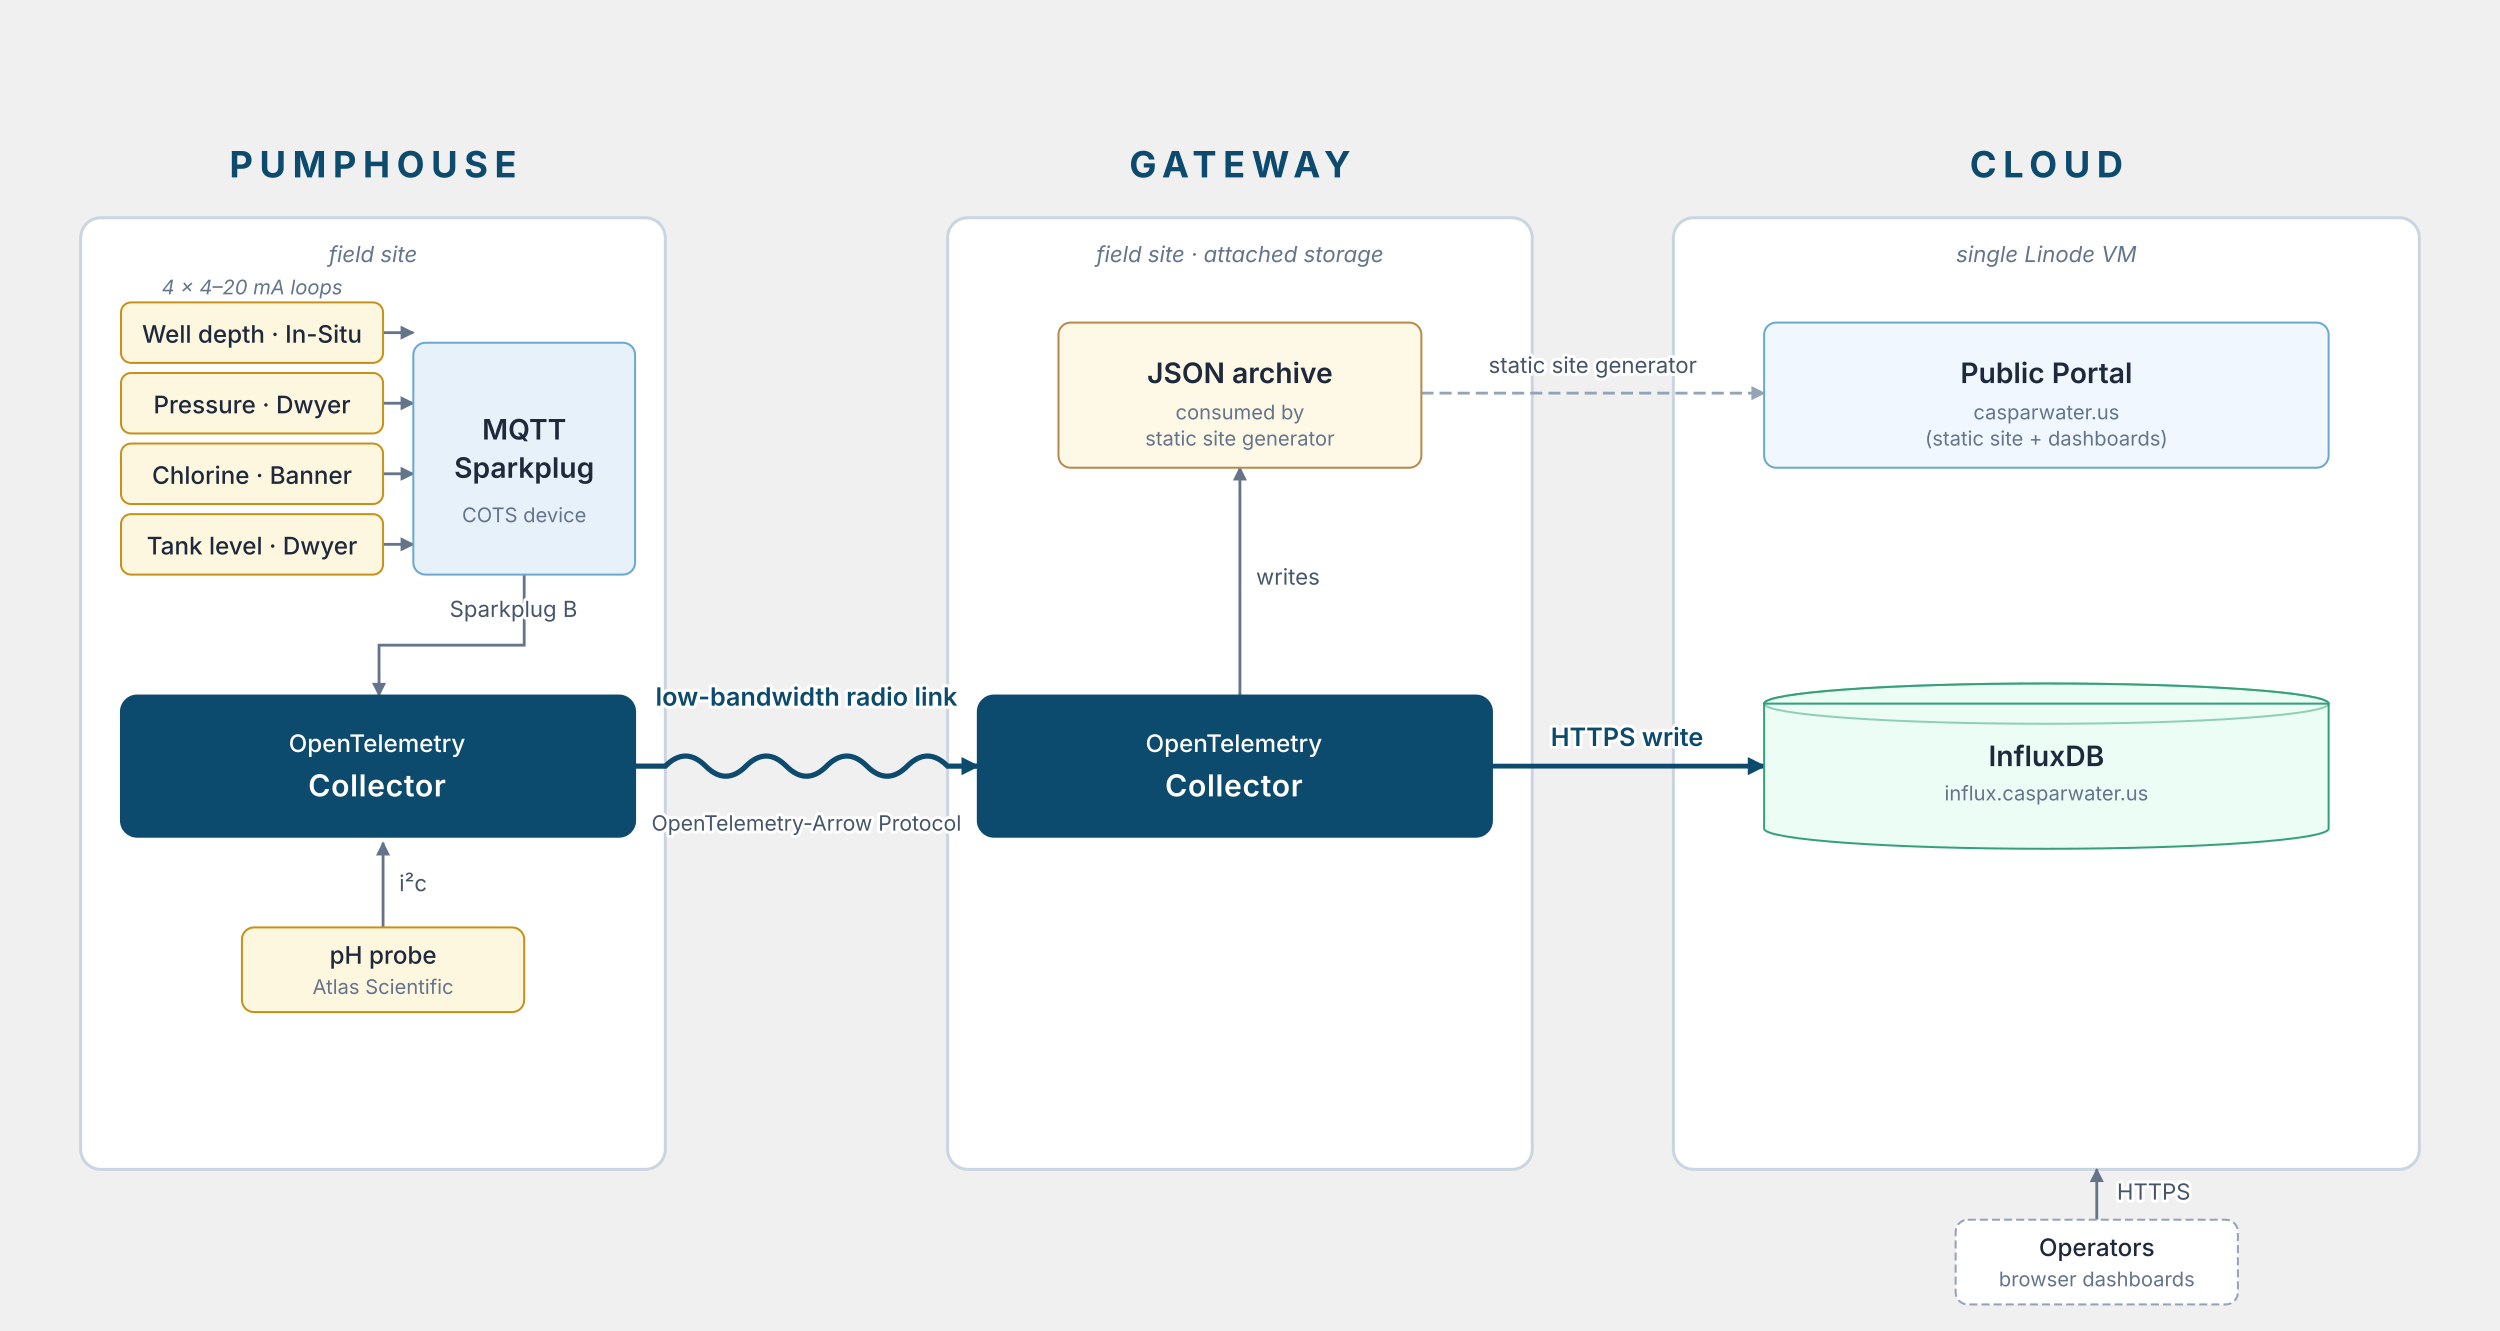
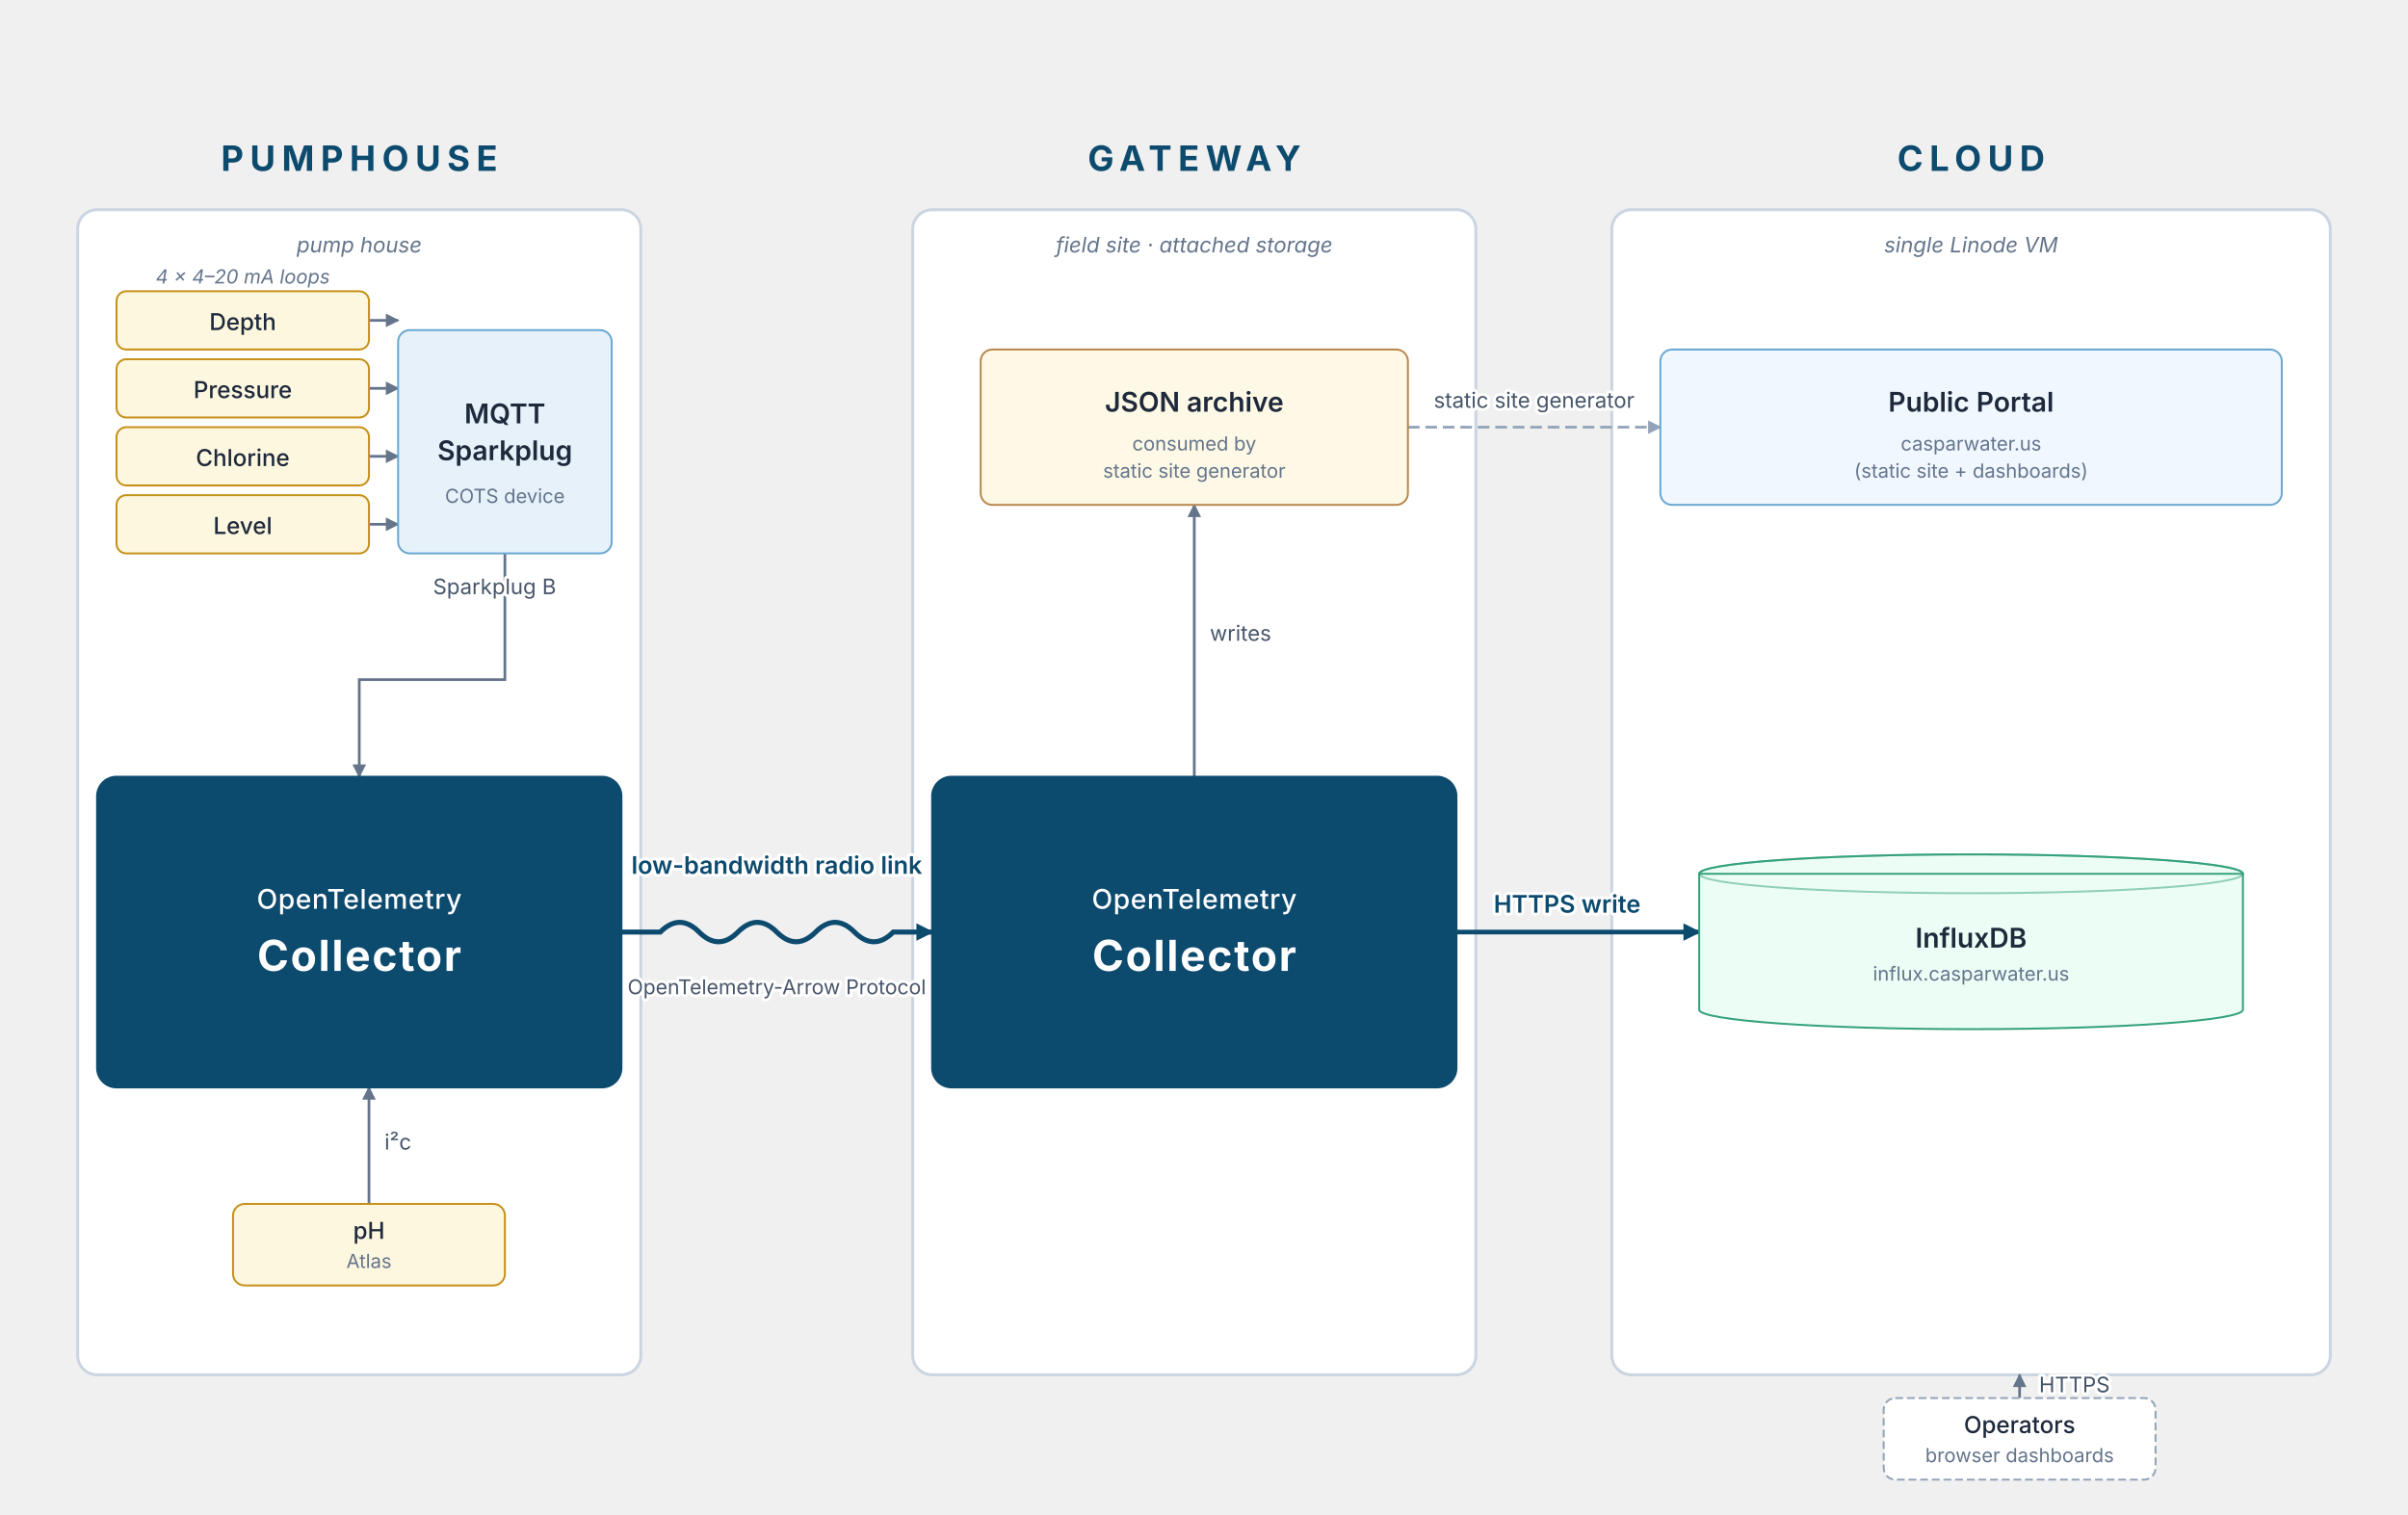
- <svg xmlns="http://www.w3.org/2000/svg" viewBox="0 0 1240 660" role="img" aria-labelledby="t d" font-family="Inter, -apple-system, BlinkMacSystemFont, 'Segoe UI', Roboto, sans-serif">
+ <svg xmlns="http://www.w3.org/2000/svg" viewBox="0 0 1240 780" role="img" aria-labelledby="t d" font-family="Inter, -apple-system, BlinkMacSystemFont, 'Segoe UI', Roboto, sans-serif">
  <defs>
    <style>
      .site-title { font-size: 18px; font-weight: 700; fill: #0c4a6e; letter-spacing: 0.18em; }
      .site-sub   { font-size: 11px; font-style: italic; fill: #64748b; }
      .node-title { font-size: 12px; font-weight: 500; fill: #1e293b; }
      .node-big   { font-size: 14px; font-weight: 600; fill: #1e293b; }
      .node-sub   { font-size: 10px; fill: #64748b; }
-       .col-title  { font-size: 12px; font-weight: 500; fill: #ffffff; }
-       .col-big    { font-size: 15px; font-weight: 600; fill: #ffffff; letter-spacing: 0.02em; }
-       .edge-label { font-size: 11px; fill: #475569; paint-order: stroke; stroke: #ffffff; stroke-width: 3px; stroke-linejoin: round; }
+       .col-title  { font-size: 14px; font-weight: 500; fill: #ffffff; letter-spacing: 0.02em; }
+       .col-big    { font-size: 22px; font-weight: 700; fill: #ffffff; letter-spacing: 0.04em; }
+       .edge-label        { font-size: 11px; fill: #475569; paint-order: stroke; stroke: #ffffff; stroke-width: 3px; stroke-linejoin: round; }
      .edge-label-strong { font-size: 12.5px; font-weight: 600; fill: #0c4a6e; paint-order: stroke; stroke: #ffffff; stroke-width: 3px; stroke-linejoin: round; }
      .edge-label-sub    { font-size: 10.5px; fill: #475569; paint-order: stroke; stroke: #ffffff; stroke-width: 3px; stroke-linejoin: round; }
      .edge        { stroke: #64748b; stroke-width: 1.4; fill: none; }
      .edge-strong { stroke: #0c4a6e; stroke-width: 2.4; fill: none; }
      .edge-radio  { stroke: #0c4a6e; stroke-width: 2.6; fill: none; }
      .edge-dash   { stroke: #94a3b8; stroke-width: 1.4; fill: none; stroke-dasharray: 6 3; }
      .site      { fill: #ffffff; stroke: #cbd5e1; stroke-width: 1.5; }
      .sensor    { fill: #fef7e0; stroke: #c79018; stroke-width: 1; }
      .device    { fill: #e6f1fa; stroke: #6aa8d1; stroke-width: 1; }
      .collector { fill: #0c4a6e; stroke: #0c4a6e; stroke-width: 1; }
      .archive   { fill: #fef9e6; stroke: #b8884d; stroke-width: 1; }
      .store     { fill: #ecfdf5; stroke: #34a17a; stroke-width: 1; }
      .portal    { fill: #f0f7ff; stroke: #6aa8d1; stroke-width: 1; }
      .actor     { fill: #ffffff; stroke: #94a3b8; stroke-width: 1; stroke-dasharray: 4 2; }
    </style>
    <marker id="arr" viewBox="0 0 10 10" refX="9" refY="5" markerWidth="7" markerHeight="7" orient="auto-start-reverse" markerUnits="userSpaceOnUse">
      <path d="M0,0 L10,5 L0,10 z" fill="#64748b" />
    </marker>
    <marker id="arr-s" viewBox="0 0 10 10" refX="9" refY="5" markerWidth="9" markerHeight="9" orient="auto-start-reverse" markerUnits="userSpaceOnUse">
      <path d="M0,0 L10,5 L0,10 z" fill="#0c4a6e" />
    </marker>
    <marker id="arr-d" viewBox="0 0 10 10" refX="9" refY="5" markerWidth="7" markerHeight="7" orient="auto-start-reverse" markerUnits="userSpaceOnUse">
      <path d="M0,0 L10,5 L0,10 z" fill="#94a3b8" />
    </marker>
  </defs>
-   <rect class="site" x="40" y="108" width="290" height="472" rx="10" />
-   <rect class="site" x="470" y="108" width="290" height="472" rx="10" />
-   <rect class="site" x="830" y="108" width="370" height="472" rx="10" />
+   <rect class="site" x="40" y="108" width="290" height="600" rx="10" />
+   <rect class="site" x="470" y="108" width="290" height="600" rx="10" />
+   <rect class="site" x="830" y="108" width="370" height="600" rx="10" />
  <text class="site-title" x="185" y="88" text-anchor="middle">PUMPHOUSE</text>
  <text class="site-title" x="615" y="88" text-anchor="middle">GATEWAY</text>
  <text class="site-title" x="1015" y="88" text-anchor="middle">CLOUD</text>
-   <text class="site-sub" x="185" y="130" text-anchor="middle">field site</text>
+   <text class="site-sub" x="185" y="130" text-anchor="middle">pump house</text>
  <text class="site-sub" x="615" y="130" text-anchor="middle">field site · attached storage</text>
  <text class="site-sub" x="1015" y="130" text-anchor="middle">single Linode VM</text>
  <path class="edge" d="M 190 165 H 205" marker-end="url(#arr)" />
  <path class="edge" d="M 190 200 H 205" marker-end="url(#arr)" />
  <path class="edge" d="M 190 235 H 205" marker-end="url(#arr)" />
  <path class="edge" d="M 190 270 H 205" marker-end="url(#arr)" />
-   <path class="edge" d="M 260 285 V 320 H 188 V 345" marker-end="url(#arr)" />
-   <path class="edge" d="M 190 460 V 418" marker-end="url(#arr)" />
-   <path class="edge" d="M 615 345 V 232" marker-end="url(#arr)" />
-   <path class="edge-radio" d="M 315 380 H 330 q 10 -10 20 0 t 20 0 t 20 0 t 20 0 t 20 0 t 20 0 t 20 0 H 485" marker-end="url(#arr-s)" />
-   <path class="edge-strong" d="M 740 380 H 875" marker-end="url(#arr-s)" />
-   <path class="edge-dash" d="M 705 195 H 875" marker-end="url(#arr-d)" />
-   <path class="edge" d="M 1040 605 V 580" marker-end="url(#arr)" />
+   <path class="edge" d="M 260 285 V 350 H 185 V 400" marker-end="url(#arr)" />
+   <path class="edge" d="M 190 620 V 560" marker-end="url(#arr)" />
+   <path class="edge" d="M 615 400 V 260" marker-end="url(#arr)" />
+   <path class="edge-radio" d="M 320 480 H 340 q 10 -10 20 0 t 20 0 t 20 0 t 20 0 t 20 0 t 20 0 H 480" marker-end="url(#arr-s)" />
+   <path class="edge-strong" d="M 750 480 H 875" marker-end="url(#arr-s)" />
+   <path class="edge-dash" d="M 725 220 H 855" marker-end="url(#arr-d)" />
+   <path class="edge" d="M 1040 720 V 708" marker-end="url(#arr)" />
  <g>
    <rect class="sensor" x="60" y="150" width="130" height="30" rx="5" />
-     <text class="node-title" x="125" y="170" text-anchor="middle">Well depth · In-Situ</text>
+     <text class="node-title" x="125" y="170" text-anchor="middle">Depth</text>
    <rect class="sensor" x="60" y="185" width="130" height="30" rx="5" />
-     <text class="node-title" x="125" y="205" text-anchor="middle">Pressure · Dwyer</text>
+     <text class="node-title" x="125" y="205" text-anchor="middle">Pressure</text>
    <rect class="sensor" x="60" y="220" width="130" height="30" rx="5" />
-     <text class="node-title" x="125" y="240" text-anchor="middle">Chlorine · Banner</text>
+     <text class="node-title" x="125" y="240" text-anchor="middle">Chlorine</text>
    <rect class="sensor" x="60" y="255" width="130" height="30" rx="5" />
-     <text class="node-title" x="125" y="275" text-anchor="middle">Tank level · Dwyer</text>
+     <text class="node-title" x="125" y="275" text-anchor="middle">Level</text>
  </g>
  <rect class="device" x="205" y="170" width="110" height="115" rx="6" />
  <text class="node-big" x="260" y="218" text-anchor="middle">MQTT</text>
  <text class="node-big" x="260" y="237" text-anchor="middle">Sparkplug</text>
  <text class="node-sub" x="260" y="259" text-anchor="middle">COTS device</text>
-   <rect class="collector" x="60" y="345" width="255" height="70" rx="8" />
-   <text class="col-title" x="187" y="373" text-anchor="middle">OpenTelemetry</text>
-   <text class="col-big" x="187" y="395" text-anchor="middle">Collector</text>
-   <rect class="sensor" x="120" y="460" width="140" height="42" rx="6" />
-   <text class="node-title" x="190" y="478" text-anchor="middle">pH probe</text>
-   <text class="node-sub" x="190" y="493" text-anchor="middle">Atlas Scientific</text>
-   <rect class="archive" x="525" y="160" width="180" height="72" rx="6" />
-   <text class="node-big" x="615" y="190" text-anchor="middle">JSON archive</text>
-   <text class="node-sub" x="615" y="208" text-anchor="middle">consumed by</text>
-   <text class="node-sub" x="615" y="221" text-anchor="middle">static site generator</text>
-   <rect class="collector" x="485" y="345" width="255" height="70" rx="8" />
-   <text class="col-title" x="612" y="373" text-anchor="middle">OpenTelemetry</text>
-   <text class="col-big" x="612" y="395" text-anchor="middle">Collector</text>
-   <rect class="portal" x="875" y="160" width="280" height="72" rx="6" />
-   <text class="node-big" x="1015" y="190" text-anchor="middle">Public Portal</text>
-   <text class="node-sub" x="1015" y="208" text-anchor="middle">casparwater.us</text>
-   <text class="node-sub" x="1015" y="221" text-anchor="middle">(static site + dashboards)</text>
+   <rect class="collector" x="50" y="400" width="270" height="160" rx="10" />
+   <text class="col-title" x="185" y="468" text-anchor="middle">OpenTelemetry</text>
+   <text class="col-big" x="185" y="500" text-anchor="middle">Collector</text>
+   <rect class="sensor" x="120" y="620" width="140" height="42" rx="6" />
+   <text class="node-title" x="190" y="638" text-anchor="middle">pH</text>
+   <text class="node-sub" x="190" y="653" text-anchor="middle">Atlas</text>
+   <rect class="archive" x="505" y="180" width="220" height="80" rx="6" />
+   <text class="node-big" x="615" y="212" text-anchor="middle">JSON archive</text>
+   <text class="node-sub" x="615" y="232" text-anchor="middle">consumed by</text>
+   <text class="node-sub" x="615" y="246" text-anchor="middle">static site generator</text>
+   <rect class="collector" x="480" y="400" width="270" height="160" rx="10" />
+   <text class="col-title" x="615" y="468" text-anchor="middle">OpenTelemetry</text>
+   <text class="col-big" x="615" y="500" text-anchor="middle">Collector</text>
+   <rect class="portal" x="855" y="180" width="320" height="80" rx="6" />
+   <text class="node-big" x="1015" y="212" text-anchor="middle">Public Portal</text>
+   <text class="node-sub" x="1015" y="232" text-anchor="middle">casparwater.us</text>
+   <text class="node-sub" x="1015" y="246" text-anchor="middle">(static site + dashboards)</text>
  <g>
-     <ellipse class="store" cx="1015" cy="349" rx="140" ry="10" />
-     <path class="store" d="M 875 349 V 411 a 140 10 0 0 0 280 0 V 349 z" />
-     <ellipse cx="1015" cy="349" rx="140" ry="10" fill="none" stroke="#34a17a" stroke-width="1" opacity="0.5" />
-     <text class="node-big" x="1015" y="380" text-anchor="middle">InfluxDB</text>
-     <text class="node-sub" x="1015" y="397" text-anchor="middle">influx.casparwater.us</text>
+     <ellipse class="store" cx="1015" cy="450" rx="140" ry="10" />
+     <path class="store" d="M 875 450 V 520 a 140 10 0 0 0 280 0 V 450 z" />
+     <ellipse cx="1015" cy="450" rx="140" ry="10" fill="none" stroke="#34a17a" stroke-width="1" opacity="0.5" />
+     <text class="node-big" x="1015" y="488" text-anchor="middle">InfluxDB</text>
+     <text class="node-sub" x="1015" y="505" text-anchor="middle">influx.casparwater.us</text>
  </g>
-   <rect class="actor" x="970" y="605" width="140" height="42" rx="6" />
-   <text class="node-title" x="1040" y="623" text-anchor="middle">Operators</text>
-   <text class="node-sub" x="1040" y="638" text-anchor="middle">browser dashboards</text>
-   <text class="edge-label-strong" x="400" y="350" text-anchor="middle">low-bandwidth radio link</text>
-   <text class="edge-label-sub" x="400" y="412" text-anchor="middle">OpenTelemetry-Arrow Protocol</text>
+   <rect class="actor" x="970" y="720" width="140" height="42" rx="6" />
+   <text class="node-title" x="1040" y="738" text-anchor="middle">Operators</text>
+   <text class="node-sub" x="1040" y="753" text-anchor="middle">browser dashboards</text>
+   <text class="edge-label-strong" x="400" y="450" text-anchor="middle">low-bandwidth radio link</text>
+   <text class="edge-label-sub" x="400" y="512" text-anchor="middle">OpenTelemetry-Arrow Protocol</text>
  <text class="edge-label" x="223" y="306" text-anchor="start">Sparkplug B</text>
-   <text class="edge-label" x="198" y="442" text-anchor="start">i²c</text>
+   <text class="edge-label" x="198" y="592" text-anchor="start">i²c</text>
  <text class="node-sub" x="125" y="146" text-anchor="middle" style="font-style: italic;">4 × 4–20 mA loops</text>
-   <text class="edge-label" x="623" y="290" text-anchor="start">writes</text>
-   <text class="edge-label-strong" x="807" y="370" text-anchor="middle">HTTPS write</text>
-   <text class="edge-label" x="790" y="185" text-anchor="middle">static site generator</text>
-   <text class="edge-label" x="1050" y="595" text-anchor="start">HTTPS</text>
+   <text class="edge-label" x="623" y="330" text-anchor="start">writes</text>
+   <text class="edge-label-strong" x="807" y="470" text-anchor="middle">HTTPS write</text>
+   <text class="edge-label" x="790" y="210" text-anchor="middle">static site generator</text>
+   <text class="edge-label" x="1050" y="717" text-anchor="start">HTTPS</text>
</svg>
